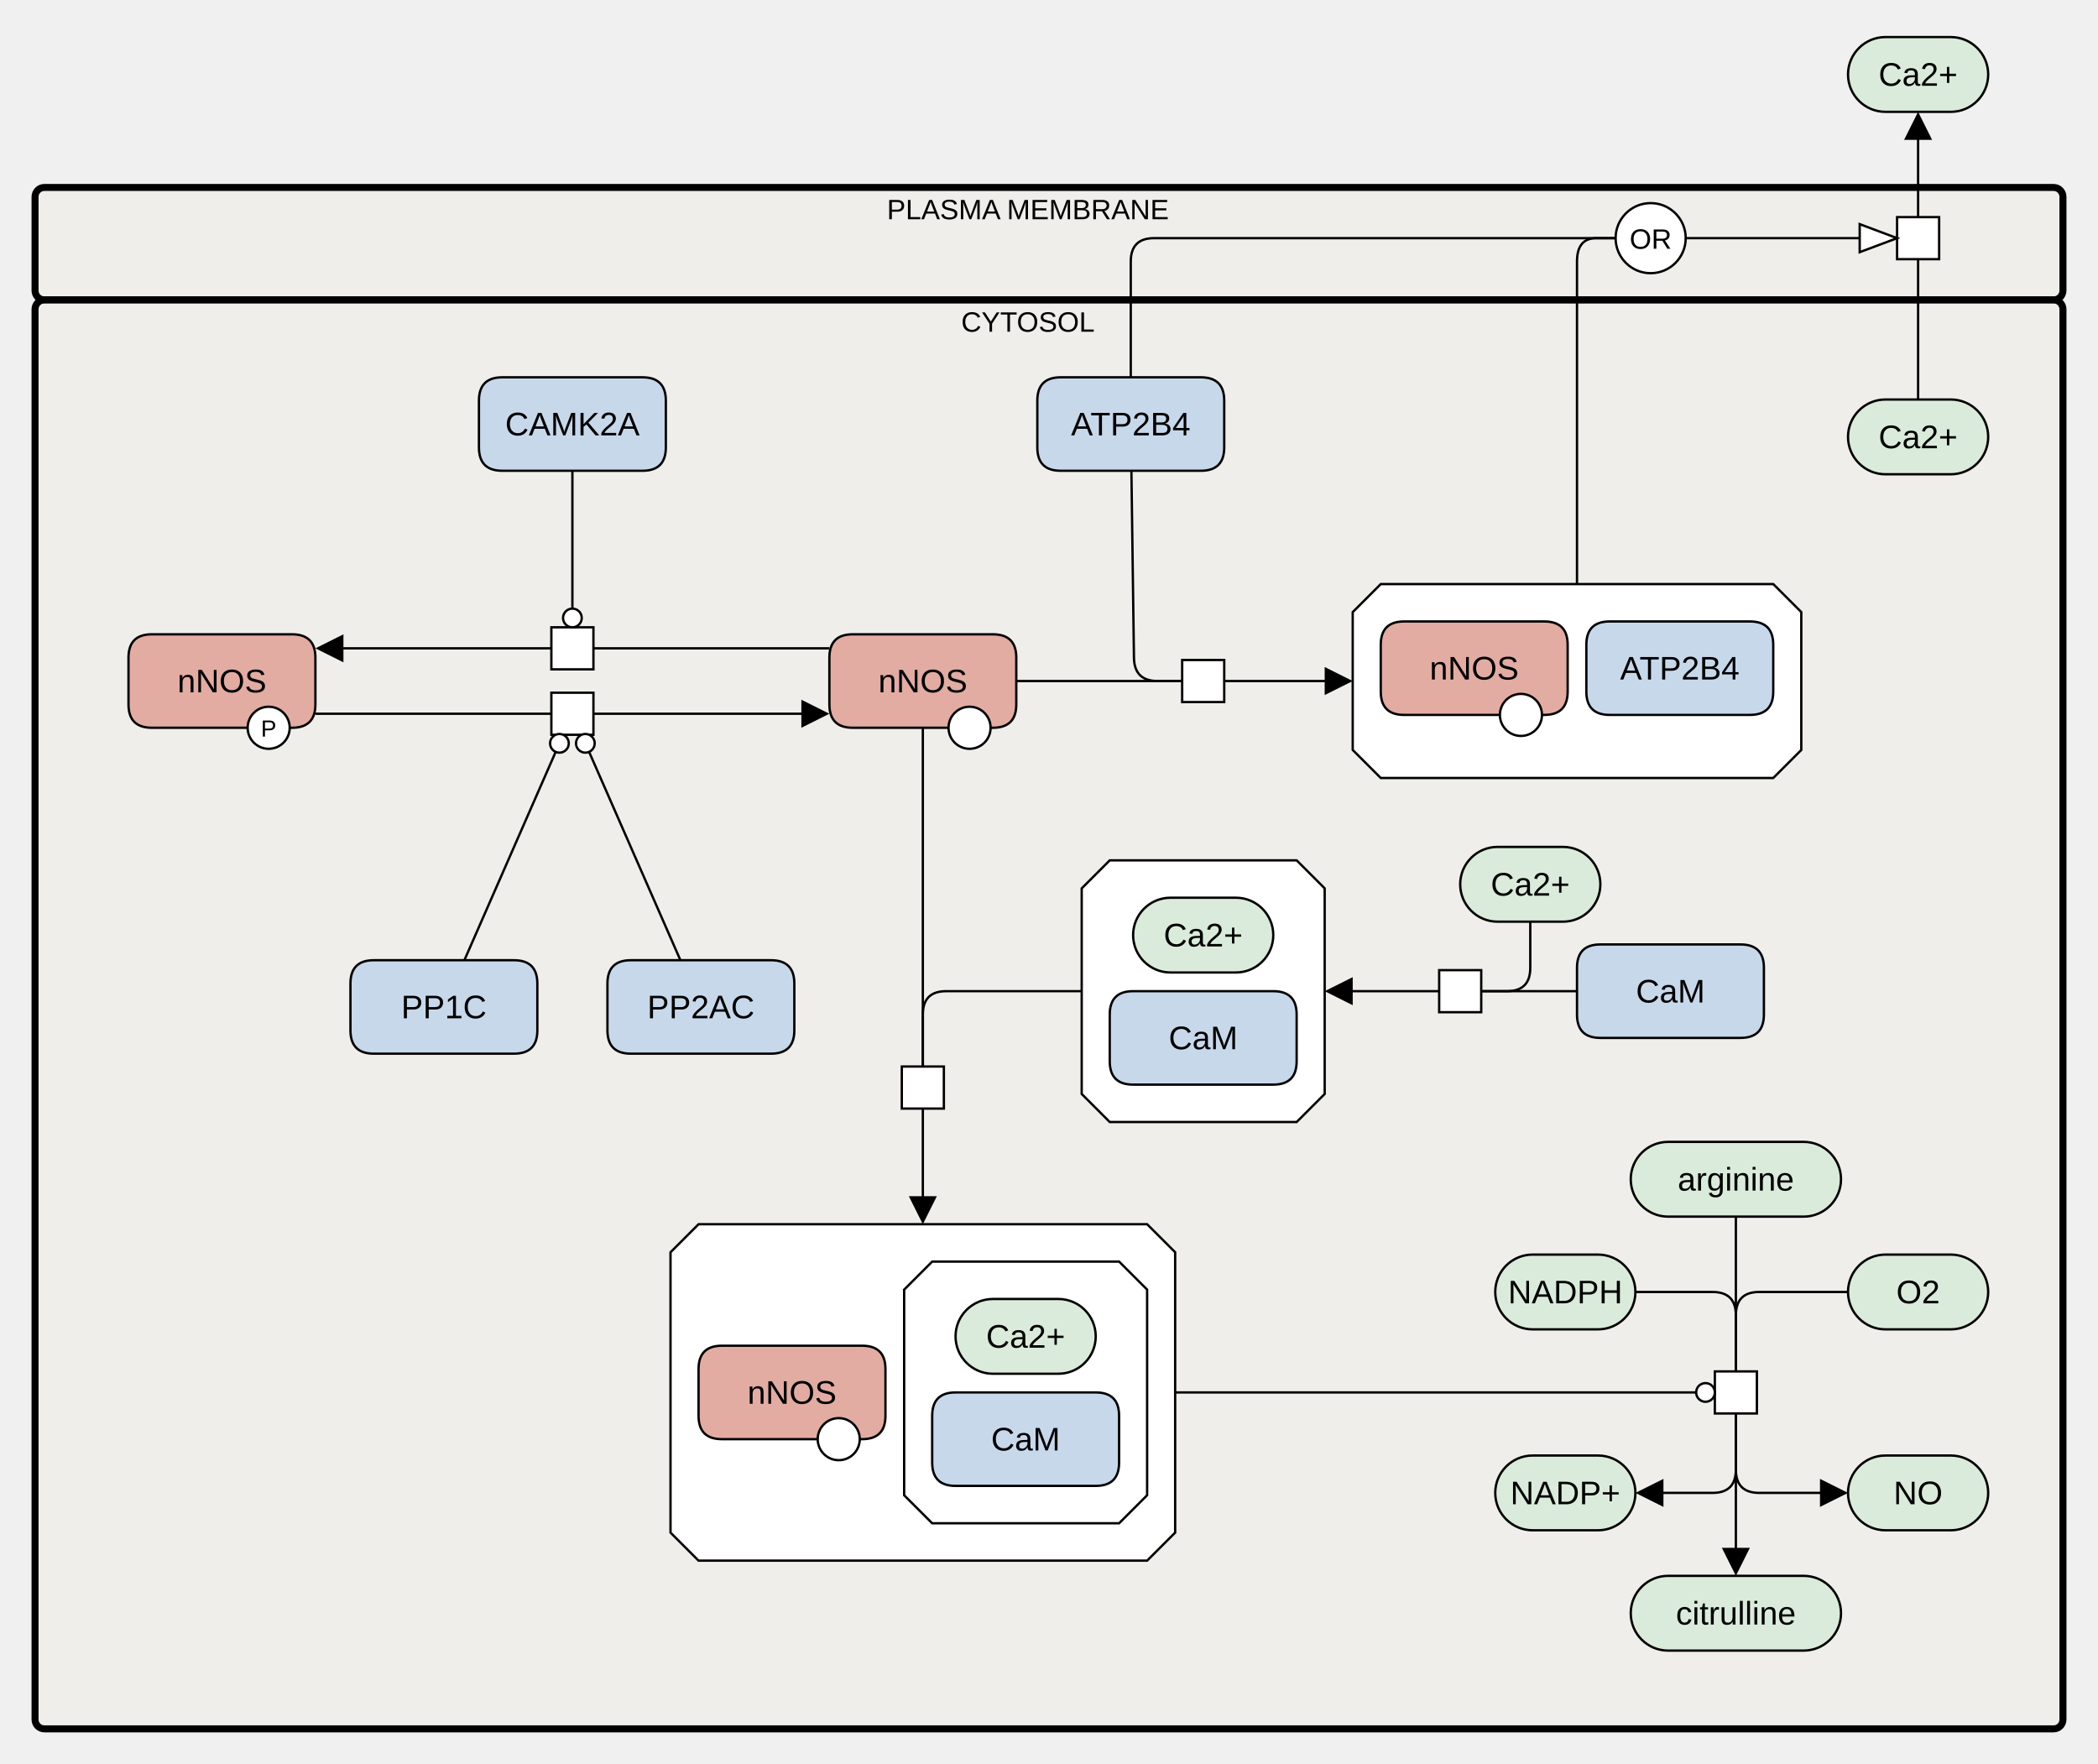
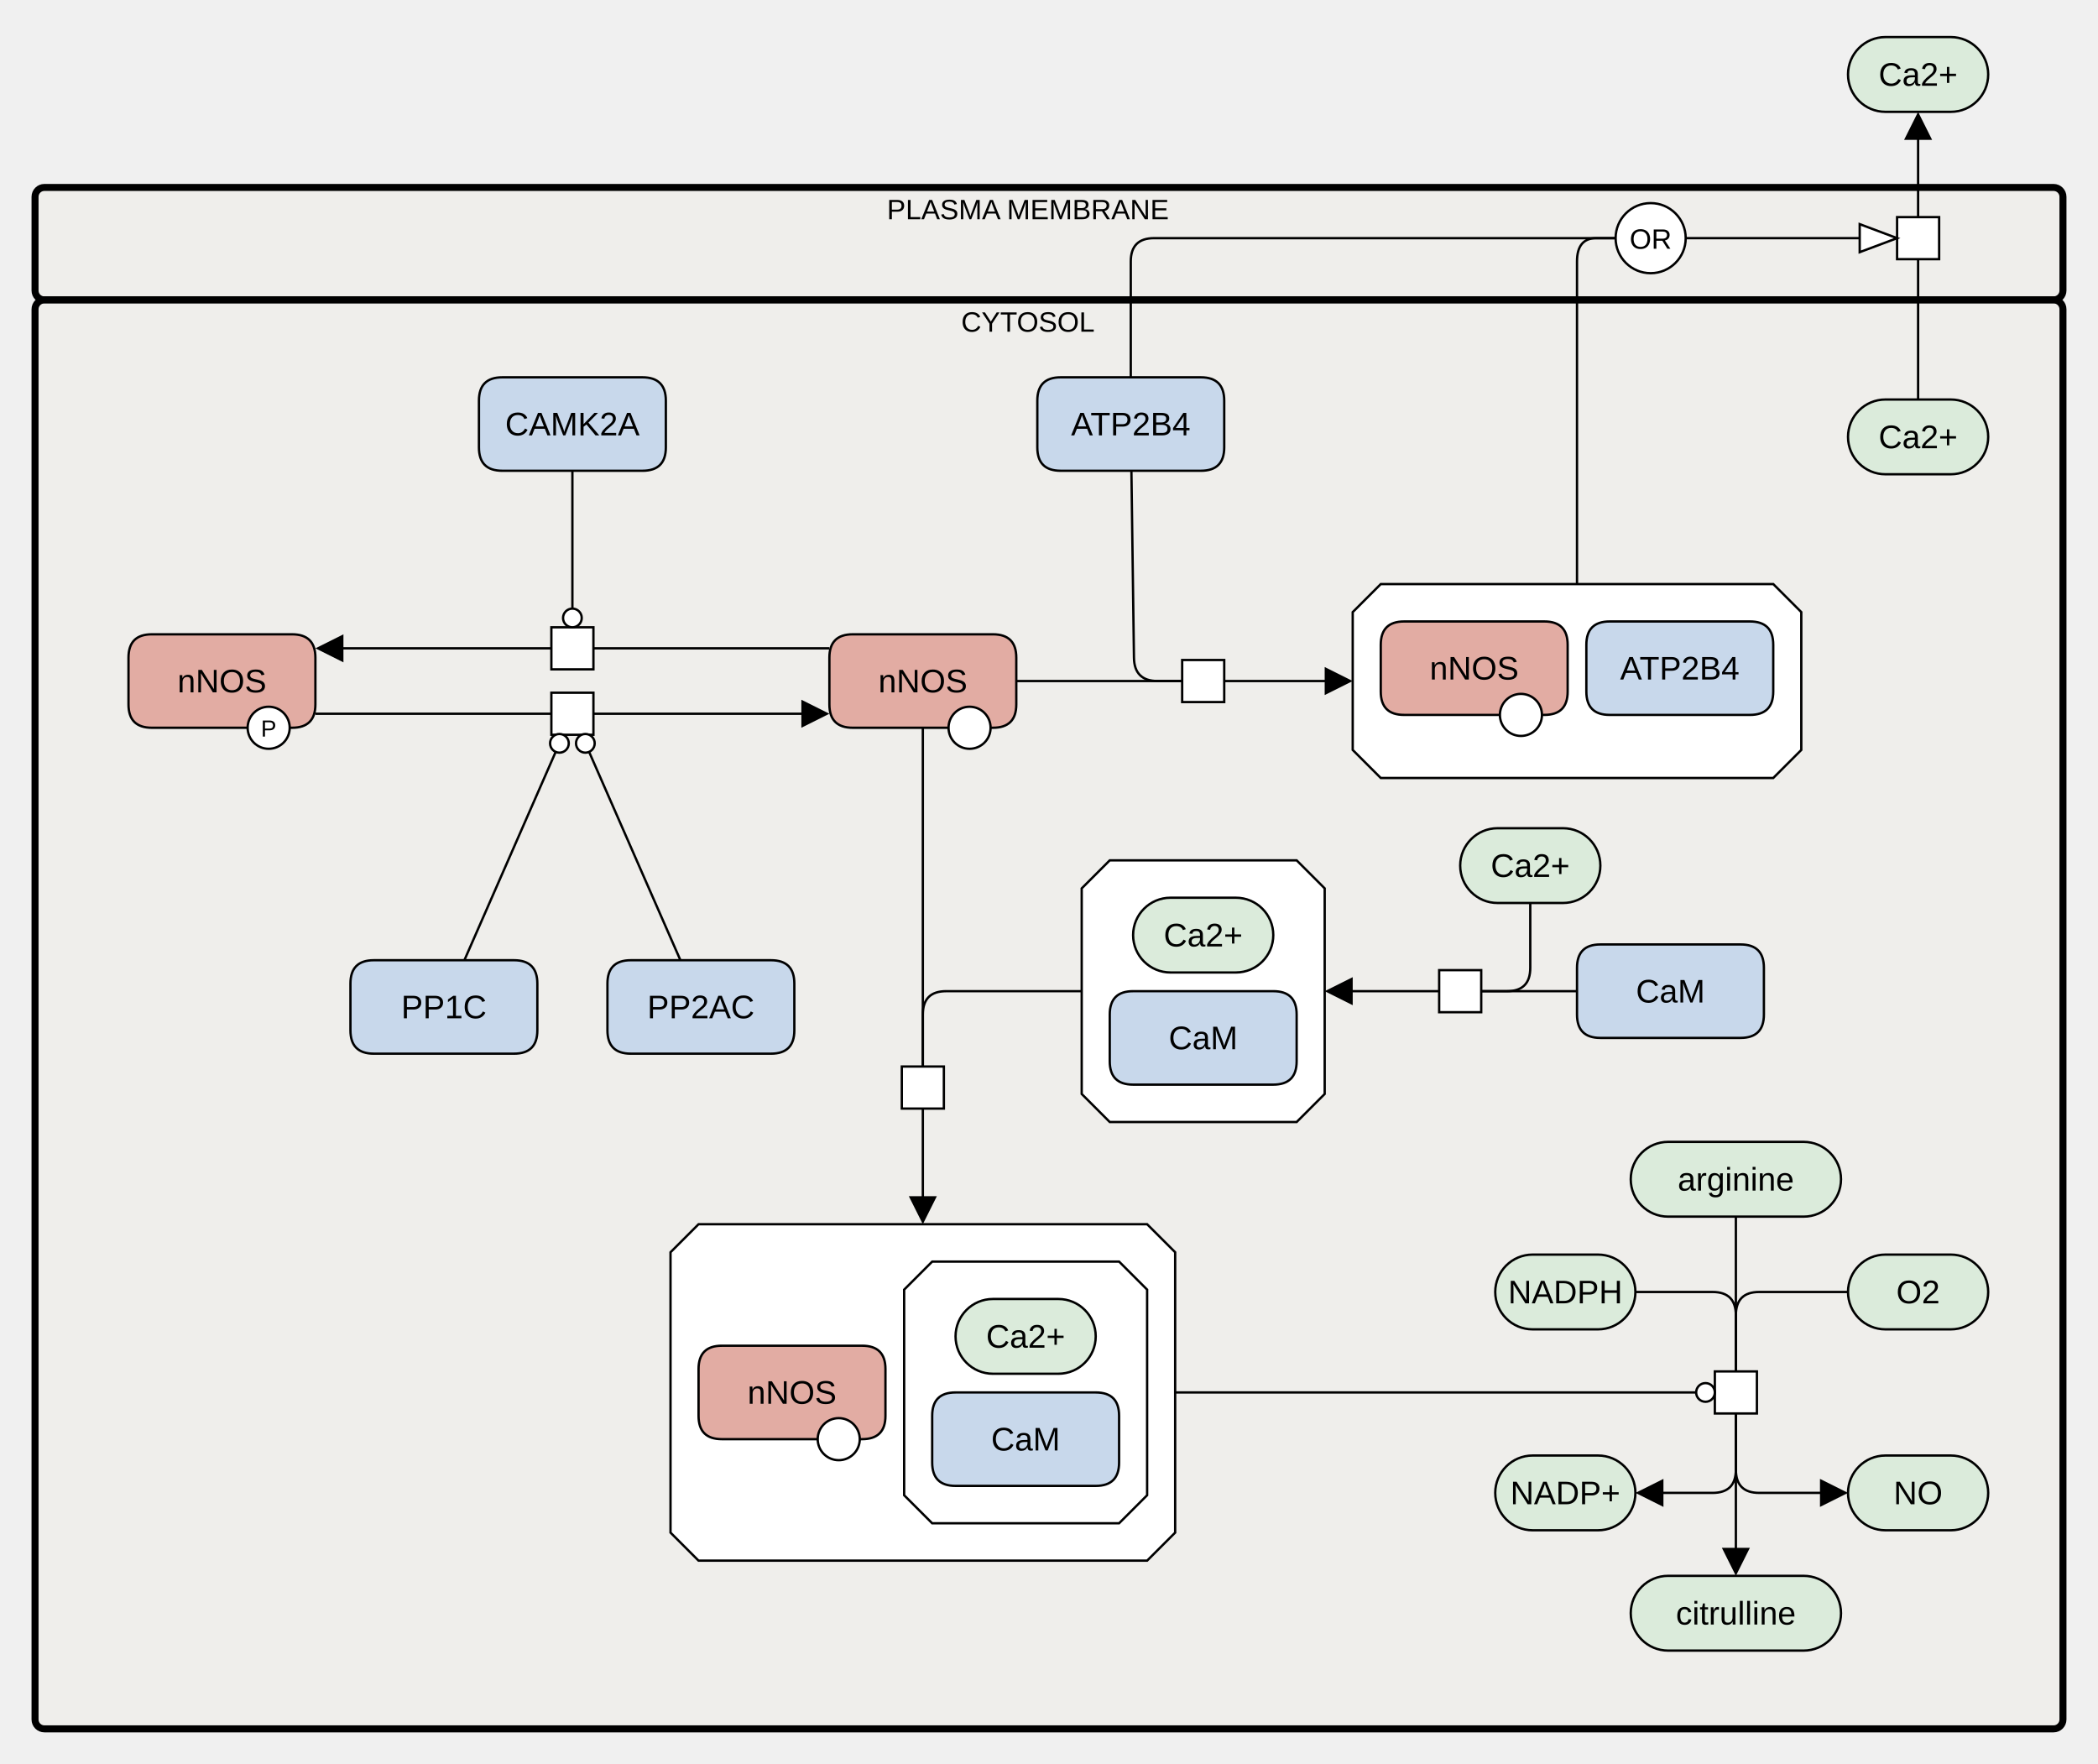
<svg xmlns="http://www.w3.org/2000/svg" width="898" height="755" viewBox="0 0 898 755" stroke-linecap="butt" stroke-miterlimit="10">
  <g transform="translate(-205,336)">
    <path d="M220 -251.766 C220 -253.975 221.791 -255.766 224 -255.766 L1084 -255.766 C1086.209 -255.766 1088 -253.975 1088 -251.766 L1088 -211.633 C1088 -209.424 1086.209 -207.633 1084 -207.633 L224 -207.633 C221.791 -207.633 220 -209.424 220 -211.633 Z" fill="#EDEBE4" fill-opacity="0.447" stroke="none" />
    <path d="M220 -251.766 C220 -253.975 221.791 -255.766 224 -255.766 L1084 -255.766 C1086.209 -255.766 1088 -253.975 1088 -251.766 L1088 -211.633 C1088 -209.424 1086.209 -207.633 1084 -207.633 L224 -207.633 C221.791 -207.633 220 -209.424 220 -211.633 Z" fill="none" stroke="#000000" stroke-width="3" />
    <text x="644.981" y="-242.164" text-anchor="middle" font-family="'Dialog', Arial, Helvetica, sans-serif" font-size="12" fill="#000000" stroke="none" xml:space="preserve">PLASMA MEMBRANE</text>
    <path d="M220 -203.633 C220 -205.842 221.791 -207.633 224 -207.633 L1084 -207.633 C1086.209 -207.633 1088 -205.842 1088 -203.633 L1088 400 C1088 402.209 1086.209 404 1084 404 L224 404 C221.791 404 220 402.209 220 400 Z" fill="#EDEBE4" fill-opacity="0.447" stroke="none" />
    <path d="M220 -203.633 C220 -205.842 221.791 -207.633 224 -207.633 L1084 -207.633 C1086.209 -207.633 1088 -205.842 1088 -203.633 L1088 400 C1088 402.209 1086.209 404 1084 404 L224 404 C221.791 404 220 402.209 220 400 Z" fill="none" stroke="#000000" stroke-width="3" />
    <text x="644.981" y="-194.031" text-anchor="middle" font-family="'Dialog', Arial, Helvetica, sans-serif" font-size="12" fill="#000000" stroke="none" xml:space="preserve">CYTOSOL</text>
    <path d="M903 168.75 C903 159.913 910.163 152.75 919 152.75 L977 152.75 C985.837 152.75 993 159.913 993 168.75 L993 168.75 C993 177.587 985.837 184.75 977 184.75 L919 184.75 C910.163 184.75 903 177.587 903 168.75 Z" fill="#DBEBDB" stroke="none" />
    <path d="M903 168.75 C903 159.913 910.163 152.75 919 152.75 L977 152.75 C985.837 152.75 993 159.913 993 168.75 L993 168.75 C993 177.587 985.837 184.75 977 184.75 L919 184.75 C910.163 184.75 903 177.587 903 168.75 Z" fill="none" stroke="#000000" />
    <text x="948" y="173.6" text-anchor="middle" font-family="Arial, Helvetica, sans-serif" font-size="14" fill="#000000" stroke="none" xml:space="preserve">arginine</text>
    <path d="M939 251 L957 251 L957 269 L939 269 Z" fill="#FFFFFF" stroke="none" />
    <path d="M939 251 L957 251 L957 269 L939 269 Z" fill="none" stroke="#000000" />
    <path d="M903 354.5 C903 345.663 910.163 338.5 919 338.5 L977 338.5 C985.837 338.5 993 345.663 993 354.5 L993 354.5 C993 363.337 985.837 370.5 977 370.5 L919 370.5 C910.163 370.5 903 363.337 903 354.5 Z" fill="#DBEBDB" stroke="none" />
    <path d="M903 354.5 C903 345.663 910.163 338.5 919 338.5 L977 338.5 C985.837 338.5 993 345.663 993 354.5 L993 354.5 C993 363.337 985.837 370.5 977 370.5 L919 370.5 C910.163 370.5 903 363.337 903 354.5 Z" fill="none" stroke="#000000" />
    <text x="948" y="359.35" text-anchor="middle" font-family="Arial, Helvetica, sans-serif" font-size="14" fill="#000000" stroke="none" xml:space="preserve">citrulline</text>
    <path d="M845 217 C845 208.163 852.163 201 861 201 L889 201 C897.837 201 905 208.163 905 217 L905 217 C905 225.837 897.837 233 889 233 L861 233 C852.163 233 845 225.837 845 217 Z" fill="#DBEBDB" stroke="none" />
    <path d="M845 217 C845 208.163 852.163 201 861 201 L889 201 C897.837 201 905 208.163 905 217 L905 217 C905 225.837 897.837 233 889 233 L861 233 C852.163 233 845 225.837 845 217 Z" fill="none" stroke="#000000" />
    <text x="875" y="221.85" text-anchor="middle" font-family="Arial, Helvetica, sans-serif" font-size="14" fill="#000000" stroke="none" xml:space="preserve">NADPH</text>
    <path d="M996 217 C996 208.163 1003.163 201 1012 201 L1040 201 C1048.837 201 1056 208.163 1056 217 L1056 217 C1056 225.837 1048.837 233 1040 233 L1012 233 C1003.163 233 996 225.837 996 217 Z" fill="#DBEBDB" stroke="none" />
    <path d="M996 217 C996 208.163 1003.163 201 1012 201 L1040 201 C1048.837 201 1056 208.163 1056 217 L1056 217 C1056 225.837 1048.837 233 1040 233 L1012 233 C1003.163 233 996 225.837 996 217 Z" fill="none" stroke="#000000" />
    <text x="1026" y="221.85" text-anchor="middle" font-family="Arial, Helvetica, sans-serif" font-size="14" fill="#000000" stroke="none" xml:space="preserve">O2</text>
    <path d="M845 303 C845 294.163 852.163 287 861 287 L889 287 C897.837 287 905 294.163 905 303 L905 303 C905 311.837 897.837 319 889 319 L861 319 C852.163 319 845 311.837 845 303 Z" fill="#DBEBDB" stroke="none" />
    <path d="M845 303 C845 294.163 852.163 287 861 287 L889 287 C897.837 287 905 294.163 905 303 L905 303 C905 311.837 897.837 319 889 319 L861 319 C852.163 319 845 311.837 845 303 Z" fill="none" stroke="#000000" />
    <text x="875" y="307.85" text-anchor="middle" font-family="Arial, Helvetica, sans-serif" font-size="14" fill="#000000" stroke="none" xml:space="preserve">NADP+</text>
    <path d="M996 303 C996 294.163 1003.163 287 1012 287 L1040 287 C1048.837 287 1056 294.163 1056 303 L1056 303 C1056 311.837 1048.837 319 1040 319 L1012 319 C1003.163 319 996 311.837 996 303 Z" fill="#DBEBDB" stroke="none" />
    <path d="M996 303 C996 294.163 1003.163 287 1012 287 L1040 287 C1048.837 287 1056 294.163 1056 303 L1056 303 C1056 311.837 1048.837 319 1040 319 L1012 319 C1003.163 319 996 311.837 996 303 Z" fill="none" stroke="#000000" />
    <text x="1026" y="307.85" text-anchor="middle" font-family="Arial, Helvetica, sans-serif" font-size="14" fill="#000000" stroke="none" xml:space="preserve">NO</text>
    <path d="M504 188 L696 188 L708 200 L708 320 L696 332 L504 332 L492 320 L492 200 Z" fill="#FFFFFF" stroke="none" />
    <path d="M504 188 L696 188 L708 200 L708 320 L696 332 L504 332 L492 320 L492 200 Z" fill="none" stroke="#000000" />
    <path d="M504 250 Q504 240 514 240 L574 240 Q584 240 584 250 L584 270 Q584 280 574 280 L514 280 Q504 280 504 270 Z" fill="#E2ACA3" stroke="none" />
    <path d="M504 250 Q504 240 514 240 L574 240 Q584 240 584 250 L584 270 Q584 280 574 280 L514 280 Q504 280 504 270 Z" fill="none" stroke="#000000" />
    <text x="544" y="264.85" text-anchor="middle" font-family="Arial, Helvetica, sans-serif" font-size="14" fill="#000000" stroke="none" xml:space="preserve">nNOS</text>
    <path d="M555 280 C555 275.029 559.029 271 564 271 L564 271 C568.971 271 573 275.029 573 280 L573 280 C573 284.971 568.971 289 564 289 L564 289 C559.029 289 555 284.971 555 280 Z" fill="#FFFFFF" stroke="none" />
    <path d="M555 280 C555 275.029 559.029 271 564 271 L564 271 C568.971 271 573 275.029 573 280 L573 280 C573 284.971 568.971 289 564 289 L564 289 C559.029 289 555 284.971 555 280 Z" fill="none" stroke="#000000" />
    <path d="M604 204 L684 204 L696 216 L696 304 L684 316 L604 316 L592 304 L592 216 Z" fill="#FFFFFF" stroke="none" />
    <path d="M604 204 L684 204 L696 216 L696 304 L684 316 L604 316 L592 304 L592 216 Z" fill="none" stroke="#000000" />
    <path d="M604 270 Q604 260 614 260 L674 260 Q684 260 684 270 L684 290 Q684 300 674 300 L614 300 Q604 300 604 290 Z" fill="#C8D8EB" stroke="none" />
    <path d="M604 270 Q604 260 614 260 L674 260 Q684 260 684 270 L684 290 Q684 300 674 300 L614 300 Q604 300 604 290 Z" fill="none" stroke="#000000" />
    <text x="644" y="284.85" text-anchor="middle" font-family="Arial, Helvetica, sans-serif" font-size="14" fill="#000000" stroke="none" xml:space="preserve">CaM</text>
    <path d="M614 236 C614 227.163 621.163 220 630 220 L658 220 C666.837 220 674 227.163 674 236 L674 236 C674 244.837 666.837 252 658 252 L630 252 C621.163 252 614 244.837 614 236 Z" fill="#DBEBDB" stroke="none" />
    <path d="M614 236 C614 227.163 621.163 220 630 220 L658 220 C666.837 220 674 227.163 674 236 L674 236 C674 244.837 666.837 252 658 252 L630 252 C621.163 252 614 244.837 614 236 Z" fill="none" stroke="#000000" />
    <text x="644" y="240.85" text-anchor="middle" font-family="Arial, Helvetica, sans-serif" font-size="14" fill="#000000" stroke="none" xml:space="preserve">Ca2+</text>
    <path d="M560 -54.5 Q560 -64.5 570 -64.5 L630 -64.5 Q640 -64.5 640 -54.5 L640 -34.5 Q640 -24.5 630 -24.5 L570 -24.5 Q560 -24.5 560 -34.5 Z" fill="#E2ACA3" stroke="none" />
    <path d="M560 -54.5 Q560 -64.5 570 -64.5 L630 -64.5 Q640 -64.5 640 -54.5 L640 -34.5 Q640 -24.5 630 -24.5 L570 -24.5 Q560 -24.5 560 -34.5 Z" fill="none" stroke="#000000" />
    <text x="600" y="-39.65" text-anchor="middle" font-family="Arial, Helvetica, sans-serif" font-size="14" fill="#000000" stroke="none" xml:space="preserve">nNOS</text>
    <path d="M611 -24.5 C611 -29.471 615.029 -33.5 620 -33.5 L620 -33.5 C624.971 -33.5 629 -29.471 629 -24.5 L629 -24.5 C629 -19.529 624.971 -15.5 620 -15.5 L620 -15.5 C615.029 -15.5 611 -19.529 611 -24.5 Z" fill="#FFFFFF" stroke="none" />
    <path d="M611 -24.5 C611 -29.471 615.029 -33.5 620 -33.5 L620 -33.5 C624.971 -33.5 629 -29.471 629 -24.5 L629 -24.5 C629 -19.529 624.971 -15.5 620 -15.5 L620 -15.5 C615.029 -15.5 611 -19.529 611 -24.5 Z" fill="none" stroke="#000000" />
    <path d="M591 120.5 L609 120.5 L609 138.5 L591 138.5 Z" fill="#FFFFFF" stroke="none" />
    <path d="M591 120.5 L609 120.5 L609 138.5 L591 138.5 Z" fill="none" stroke="#000000" />
    <path d="M680 32.25 L760 32.25 L772 44.25 L772 132.25 L760 144.25 L680 144.25 L668 132.25 L668 44.25 Z" fill="#FFFFFF" stroke="none" />
    <path d="M680 32.25 L760 32.25 L772 44.25 L772 132.25 L760 144.25 L680 144.25 L668 132.25 L668 44.25 Z" fill="none" stroke="#000000" />
    <path d="M680 98.25 Q680 88.25 690 88.25 L750 88.25 Q760 88.25 760 98.25 L760 118.25 Q760 128.25 750 128.25 L690 128.25 Q680 128.25 680 118.25 Z" fill="#C8D8EB" stroke="none" />
    <path d="M680 98.25 Q680 88.25 690 88.25 L750 88.25 Q760 88.25 760 98.25 L760 118.25 Q760 128.25 750 128.25 L690 128.25 Q680 128.25 680 118.25 Z" fill="none" stroke="#000000" />
    <text x="720" y="113.1" text-anchor="middle" font-family="Arial, Helvetica, sans-serif" font-size="14" fill="#000000" stroke="none" xml:space="preserve">CaM</text>
    <path d="M690 64.25 C690 55.413 697.163 48.25 706 48.25 L734 48.25 C742.837 48.25 750 55.413 750 64.25 L750 64.25 C750 73.087 742.837 80.25 734 80.25 L706 80.25 C697.163 80.25 690 73.087 690 64.25 Z" fill="#DBEBDB" stroke="none" />
    <path d="M690 64.25 C690 55.413 697.163 48.25 706 48.25 L734 48.25 C742.837 48.25 750 55.413 750 64.25 L750 64.25 C750 73.087 742.837 80.25 734 80.25 L706 80.25 C697.163 80.25 690 73.087 690 64.25 Z" fill="none" stroke="#000000" />
    <text x="720" y="69.1" text-anchor="middle" font-family="Arial, Helvetica, sans-serif" font-size="14" fill="#000000" stroke="none" xml:space="preserve">Ca2+</text>
    <path d="M711 -53.5 L729 -53.5 L729 -35.5 L711 -35.5 Z" fill="#FFFFFF" stroke="none" />
    <path d="M711 -53.5 L729 -53.5 L729 -35.5 L711 -35.5 Z" fill="none" stroke="#000000" />
    <path d="M649 -164.5 Q649 -174.5 659 -174.5 L719 -174.5 Q729 -174.5 729 -164.5 L729 -144.5 Q729 -134.5 719 -134.5 L659 -134.5 Q649 -134.5 649 -144.5 Z" fill="#C8D8EB" stroke="none" />
    <path d="M649 -164.5 Q649 -174.5 659 -174.5 L719 -174.5 Q729 -174.5 729 -164.5 L729 -144.5 Q729 -134.5 719 -134.5 L659 -134.5 Q649 -134.5 649 -144.5 Z" fill="none" stroke="#000000" />
    <text x="689" y="-149.65" text-anchor="middle" font-family="Arial, Helvetica, sans-serif" font-size="14" fill="#000000" stroke="none" xml:space="preserve">ATP2B4</text>
    <path d="M796 -86 L964 -86 L976 -74 L976 -15 L964 -3 L796 -3 L784 -15 L784 -74 Z" fill="#FFFFFF" stroke="none" />
    <path d="M796 -86 L964 -86 L976 -74 L976 -15 L964 -3 L796 -3 L784 -15 L784 -74 Z" fill="none" stroke="#000000" />
    <path d="M796 -60 Q796 -70 806 -70 L866 -70 Q876 -70 876 -60 L876 -40 Q876 -30 866 -30 L806 -30 Q796 -30 796 -40 Z" fill="#E2ACA3" stroke="none" />
    <path d="M796 -60 Q796 -70 806 -70 L866 -70 Q876 -70 876 -60 L876 -40 Q876 -30 866 -30 L806 -30 Q796 -30 796 -40 Z" fill="none" stroke="#000000" />
    <text x="836" y="-45.15" text-anchor="middle" font-family="Arial, Helvetica, sans-serif" font-size="14" fill="#000000" stroke="none" xml:space="preserve">nNOS</text>
    <path d="M847 -30 C847 -34.971 851.029 -39 856 -39 L856 -39 C860.971 -39 865 -34.971 865 -30 L865 -30 C865 -25.029 860.971 -21 856 -21 L856 -21 C851.029 -21 847 -25.029 847 -30 Z" fill="#FFFFFF" stroke="none" />
    <path d="M847 -30 C847 -34.971 851.029 -39 856 -39 L856 -39 C860.971 -39 865 -34.971 865 -30 L865 -30 C865 -25.029 860.971 -21 856 -21 L856 -21 C851.029 -21 847 -25.029 847 -30 Z" fill="none" stroke="#000000" />
    <path d="M884 -60 Q884 -70 894 -70 L954 -70 Q964 -70 964 -60 L964 -40 Q964 -30 954 -30 L894 -30 Q884 -30 884 -40 Z" fill="#C8D8EB" stroke="none" />
    <path d="M884 -60 Q884 -70 894 -70 L954 -70 Q964 -70 964 -60 L964 -40 Q964 -30 954 -30 L894 -30 Q884 -30 884 -40 Z" fill="none" stroke="#000000" />
    <text x="924" y="-45.15" text-anchor="middle" font-family="Arial, Helvetica, sans-serif" font-size="14" fill="#000000" stroke="none" xml:space="preserve">ATP2B4</text>
    <path d="M260 -54.5 Q260 -64.5 270 -64.5 L330 -64.5 Q340 -64.5 340 -54.5 L340 -34.5 Q340 -24.5 330 -24.5 L270 -24.5 Q260 -24.5 260 -34.5 Z" fill="#E2ACA3" stroke="none" />
    <path d="M260 -54.5 Q260 -64.5 270 -64.5 L330 -64.5 Q340 -64.5 340 -54.5 L340 -34.5 Q340 -24.5 330 -24.5 L270 -24.5 Q260 -24.5 260 -34.5 Z" fill="none" stroke="#000000" />
    <text x="300" y="-39.65" text-anchor="middle" font-family="Arial, Helvetica, sans-serif" font-size="14" fill="#000000" stroke="none" xml:space="preserve">nNOS</text>
    <path d="M311 -24.5 C311 -29.471 315.029 -33.5 320 -33.5 L320 -33.5 C324.971 -33.5 329 -29.471 329 -24.5 L329 -24.5 C329 -19.529 324.971 -15.5 320 -15.5 L320 -15.5 C315.029 -15.5 311 -19.529 311 -24.5 Z" fill="#FFFFFF" stroke="none" />
    <path d="M311 -24.5 C311 -29.471 315.029 -33.5 320 -33.5 L320 -33.5 C324.971 -33.5 329 -29.471 329 -24.5 L329 -24.5 C329 -19.529 324.971 -15.5 320 -15.5 L320 -15.5 C315.029 -15.5 311 -19.529 311 -24.5 Z" fill="none" stroke="#000000" />
    <text x="320" y="-20.721" text-anchor="middle" font-family="'Dialog', Arial, Helvetica, sans-serif" font-size="10" fill="#000000" stroke="none" xml:space="preserve">P</text>
    <path d="M441 -67.5 L459 -67.5 L459 -49.5 L441 -49.5 Z" fill="#FFFFFF" stroke="none" />
    <path d="M441 -67.5 L459 -67.5 L459 -49.5 L441 -49.5 Z" fill="none" stroke="#000000" />
    <path d="M441 -39.5 L459 -39.5 L459 -21.5 L441 -21.5 Z" fill="#FFFFFF" stroke="none" />
    <path d="M441 -39.5 L459 -39.5 L459 -21.5 L441 -21.5 Z" fill="none" stroke="#000000" />
    <path d="M410 -164.5 Q410 -174.5 420 -174.5 L480 -174.5 Q490 -174.5 490 -164.5 L490 -144.5 Q490 -134.5 480 -134.5 L420 -134.5 Q410 -134.5 410 -144.5 Z" fill="#C8D8EB" stroke="none" />
    <path d="M410 -164.5 Q410 -174.5 420 -174.5 L480 -174.5 Q490 -174.5 490 -164.5 L490 -144.5 Q490 -134.5 480 -134.5 L420 -134.5 Q410 -134.5 410 -144.5 Z" fill="none" stroke="#000000" />
    <text x="450" y="-149.65" text-anchor="middle" font-family="Arial, Helvetica, sans-serif" font-size="14" fill="#000000" stroke="none" xml:space="preserve">CAMK2A</text>
    <path d="M355 85 Q355 75 365 75 L425 75 Q435 75 435 85 L435 105 Q435 115 425 115 L365 115 Q355 115 355 105 Z" fill="#C8D8EB" stroke="none" />
    <path d="M355 85 Q355 75 365 75 L425 75 Q435 75 435 85 L435 105 Q435 115 425 115 L365 115 Q355 115 355 105 Z" fill="none" stroke="#000000" />
    <text x="395" y="99.85" text-anchor="middle" font-family="Arial, Helvetica, sans-serif" font-size="14" fill="#000000" stroke="none" xml:space="preserve">PP1C</text>
    <path d="M465 85 Q465 75 475 75 L535 75 Q545 75 545 85 L545 105 Q545 115 535 115 L475 115 Q465 115 465 105 Z" fill="#C8D8EB" stroke="none" />
    <path d="M465 85 Q465 75 475 75 L535 75 Q545 75 545 85 L545 105 Q545 115 535 115 L475 115 Q465 115 465 105 Z" fill="none" stroke="#000000" />
    <text x="505" y="99.85" text-anchor="middle" font-family="Arial, Helvetica, sans-serif" font-size="14" fill="#000000" stroke="none" xml:space="preserve">PP2AC</text>
    <path d="M821 79.25 L839 79.25 L839 97.25 L821 97.25 Z" fill="#FFFFFF" stroke="none" />
    <path d="M821 79.25 L839 79.25 L839 97.25 L821 97.25 Z" fill="none" stroke="#000000" />
    <path d="M880 78.25 Q880 68.25 890 68.25 L950 68.25 Q960 68.25 960 78.25 L960 98.25 Q960 108.25 950 108.25 L890 108.25 Q880 108.25 880 98.25 Z" fill="#C8D8EB" stroke="none" />
    <path d="M880 78.25 Q880 68.25 890 68.25 L950 68.25 Q960 68.25 960 78.25 L960 98.25 Q960 108.25 950 108.25 L890 108.25 Q880 108.25 880 98.25 Z" fill="none" stroke="#000000" />
    <text x="920" y="93.1" text-anchor="middle" font-family="Arial, Helvetica, sans-serif" font-size="14" fill="#000000" stroke="none" xml:space="preserve">CaM</text>
-     <path d="M830 42.5 C830 33.663 837.163 26.5 846 26.5 L874 26.5 C882.837 26.5 890 33.663 890 42.5 L890 42.5 C890 51.337 882.837 58.5 874 58.5 L846 58.5 C837.163 58.5 830 51.337 830 42.5 Z" fill="#DBEBDB" stroke="none" />
-     <path d="M830 42.5 C830 33.663 837.163 26.5 846 26.5 L874 26.5 C882.837 26.5 890 33.663 890 42.5 L890 42.5 C890 51.337 882.837 58.5 874 58.5 L846 58.5 C837.163 58.5 830 51.337 830 42.5 Z" fill="none" stroke="#000000" />
-     <text x="860" y="47.35" text-anchor="middle" font-family="Arial, Helvetica, sans-serif" font-size="14" fill="#000000" stroke="none" xml:space="preserve">Ca2+</text>
+     <path d="M830 34.5 C830 25.663 837.163 18.5 846 18.5 L874 18.5 C882.837 18.5 890 25.663 890 34.5 L890 34.5 C890 43.337 882.837 50.5 874 50.5 L846 50.5 C837.163 50.5 830 43.337 830 34.5 Z" fill="#DBEBDB" stroke="none" />
+     <path d="M830 34.5 C830 25.663 837.163 18.5 846 18.5 L874 18.5 C882.837 18.5 890 25.663 890 34.5 L890 34.5 C890 43.337 882.837 50.5 874 50.5 L846 50.5 C837.163 50.5 830 43.337 830 34.5 Z" fill="none" stroke="#000000" />
+     <text x="860" y="39.35" text-anchor="middle" font-family="Arial, Helvetica, sans-serif" font-size="14" fill="#000000" stroke="none" xml:space="preserve">Ca2+</text>
    <path d="M996 -149 C996 -157.837 1003.163 -165 1012 -165 L1040 -165 C1048.837 -165 1056 -157.837 1056 -149 L1056 -149 C1056 -140.163 1048.837 -133 1040 -133 L1012 -133 C1003.163 -133 996 -140.163 996 -149 Z" fill="#DBEBDB" stroke="none" />
    <path d="M996 -149 C996 -157.837 1003.163 -165 1012 -165 L1040 -165 C1048.837 -165 1056 -157.837 1056 -149 L1056 -149 C1056 -140.163 1048.837 -133 1040 -133 L1012 -133 C1003.163 -133 996 -140.163 996 -149 Z" fill="none" stroke="#000000" />
    <text x="1026" y="-144.15" text-anchor="middle" font-family="Arial, Helvetica, sans-serif" font-size="14" fill="#000000" stroke="none" xml:space="preserve">Ca2+</text>
    <path d="M1017 -243.066 L1035 -243.066 L1035 -225.066 L1017 -225.066 Z" fill="#FFFFFF" stroke="none" />
    <path d="M1017 -243.066 L1035 -243.066 L1035 -225.066 L1017 -225.066 Z" fill="none" stroke="#000000" />
    <path d="M996 -304.133 C996 -312.97 1003.163 -320.133 1012 -320.133 L1040 -320.133 C1048.837 -320.133 1056 -312.97 1056 -304.133 L1056 -304.133 C1056 -295.296 1048.837 -288.133 1040 -288.133 L1012 -288.133 C1003.163 -288.133 996 -295.296 996 -304.133 Z" fill="#DBEBDB" stroke="none" />
    <path d="M996 -304.133 C996 -312.97 1003.163 -320.133 1012 -320.133 L1040 -320.133 C1048.837 -320.133 1056 -312.97 1056 -304.133 L1056 -304.133 C1056 -295.296 1048.837 -288.133 1040 -288.133 L1012 -288.133 C1003.163 -288.133 996 -295.296 996 -304.133 Z" fill="none" stroke="#000000" />
    <text x="1026" y="-299.283" text-anchor="middle" font-family="Arial, Helvetica, sans-serif" font-size="14" fill="#000000" stroke="none" xml:space="preserve">Ca2+</text>
    <path d="M896.526 -234.066 C896.526 -242.351 903.242 -249.066 911.526 -249.066 L911.526 -249.066 C919.811 -249.066 926.526 -242.351 926.526 -234.066 L926.526 -234.066 C926.526 -225.782 919.811 -219.066 911.526 -219.066 L911.526 -219.066 C903.242 -219.066 896.526 -225.782 896.526 -234.066 Z" fill="#FFFFFF" stroke="none" />
    <path d="M896.526 -234.066 C896.526 -242.351 903.242 -249.066 911.526 -249.066 L911.526 -249.066 C919.811 -249.066 926.526 -242.351 926.526 -234.066 L926.526 -234.066 C926.526 -225.782 919.811 -219.066 911.526 -219.066 L911.526 -219.066 C903.242 -219.066 896.526 -225.782 896.526 -234.066 Z" fill="none" stroke="#000000" />
    <text x="911.526" y="-229.531" text-anchor="middle" font-family="'Dialog', Arial, Helvetica, sans-serif" font-size="12" fill="#000000" stroke="none" xml:space="preserve">OR</text>
    <path d="M948 184.75 L948 251" fill="none" stroke="#000000" />
    <path d="M948 269 L948 327.5" fill="none" stroke="#000000" />
    <path d="M948 338.5 L942 326.5 L954 326.5 Z" fill="#000000" stroke="none" />
    <path d="M905 217 L938 217 Q948 217 948 227 L948 251" fill="none" stroke="#000000" />
    <path d="M996 217 L958 217 Q948 217 948 227 L948 251" fill="none" stroke="#000000" />
    <path d="M948 269 L948 293 Q948 303 938 303 L916 303" fill="none" stroke="#000000" />
    <path d="M905 303 L917 297 L917 309 Z" fill="#000000" stroke="none" />
    <path d="M948 269 L948 293 Q948 303 958 303 L985 303" fill="none" stroke="#000000" />
    <path d="M996 303 L984 309 L984 297 Z" fill="#000000" stroke="none" />
    <path d="M708 260 L931 260" fill="none" stroke="#000000" />
    <circle cx="935" cy="260" r="4" fill="white" stroke="#000000" />
    <path d="M600 -24.5 L600 120.5" fill="none" stroke="#000000" />
    <path d="M668 88.25 L610 88.25 Q600 88.25 600 98.25 L600 120.5" fill="none" stroke="#000000" />
    <path d="M600 138.5 L600 177" fill="none" stroke="#000000" />
    <path d="M600 188 L594 176 L606 176 Z" fill="#000000" stroke="none" />
    <path d="M640 -44.5 L711 -44.5" fill="none" stroke="#000000" />
    <path d="M689.273 -134.5 L690.364 -54.499 Q690.5 -44.5 700.5 -44.5 L711 -44.5" fill="none" stroke="#000000" />
    <path d="M729 -44.5 L773 -44.5" fill="none" stroke="#000000" />
    <path d="M784 -44.5 L772 -38.5 L772 -50.5 Z" fill="#000000" stroke="none" />
    <path d="M560 -58.5 L459 -58.5" fill="none" stroke="#000000" />
    <path d="M441 -58.5 L351 -58.5" fill="none" stroke="#000000" />
    <path d="M340 -58.5 L352 -64.5 L352 -52.5 Z" fill="#000000" stroke="none" />
    <path d="M340 -30.5 L441 -30.5" fill="none" stroke="#000000" />
    <path d="M459 -30.5 L549 -30.5" fill="none" stroke="#000000" />
    <path d="M560 -30.5 L548 -24.5 L548 -36.5 Z" fill="#000000" stroke="none" />
    <path d="M450 -134.5 L450 -75.5" fill="none" stroke="#000000" />
    <circle cx="450" cy="-71.5" r="4" fill="white" stroke="#000000" />
    <path d="M403.765 75 L442.845 -14.173" fill="none" stroke="#000000" />
    <circle cx="444.45" cy="-17.836" r="4" fill="white" stroke="#000000" />
    <path d="M496.235 75 L457.155 -14.173" fill="none" stroke="#000000" />
    <circle cx="455.55" cy="-17.836" r="4" fill="white" stroke="#000000" />
    <path d="M880 88.25 L839 88.25" fill="none" stroke="#000000" />
-     <path d="M860 58.5 L860 78.25 Q860 88.25 850 88.25 L839 88.25" fill="none" stroke="#000000" />
+     <path d="M860 50.5 L860 78.25 Q860 88.25 850 88.25 L839 88.25" fill="none" stroke="#000000" />
    <path d="M821 88.25 L783 88.25" fill="none" stroke="#000000" />
    <path d="M772 88.25 L784 82.25 L784 94.25 Z" fill="#000000" stroke="none" />
    <path d="M1026 -165 L1026 -225.066" fill="none" stroke="#000000" />
    <path d="M1026 -243.066 L1026 -277.133" fill="none" stroke="#000000" />
    <path d="M1026 -288.133 L1032 -276.133 L1020 -276.133 Z" fill="#000000" stroke="none" />
    <path d="M926.526 -234.066 L1002 -234.066" fill="none" stroke="#000000" />
    <path d="M1017 -234.066 L1001 -228.066 L1001 -240.066 Z" fill="white" stroke="#000000" />
    <path d="M880 -86 L880 -224.066 Q880 -234.066 888.263 -234.066 L896.526 -234.066" fill="none" stroke="#000000" />
    <path d="M689 -174.5 L689 -224.066 Q689 -234.066 699 -234.066 L896.526 -234.066" fill="none" stroke="#000000" />
  </g>
</svg>
